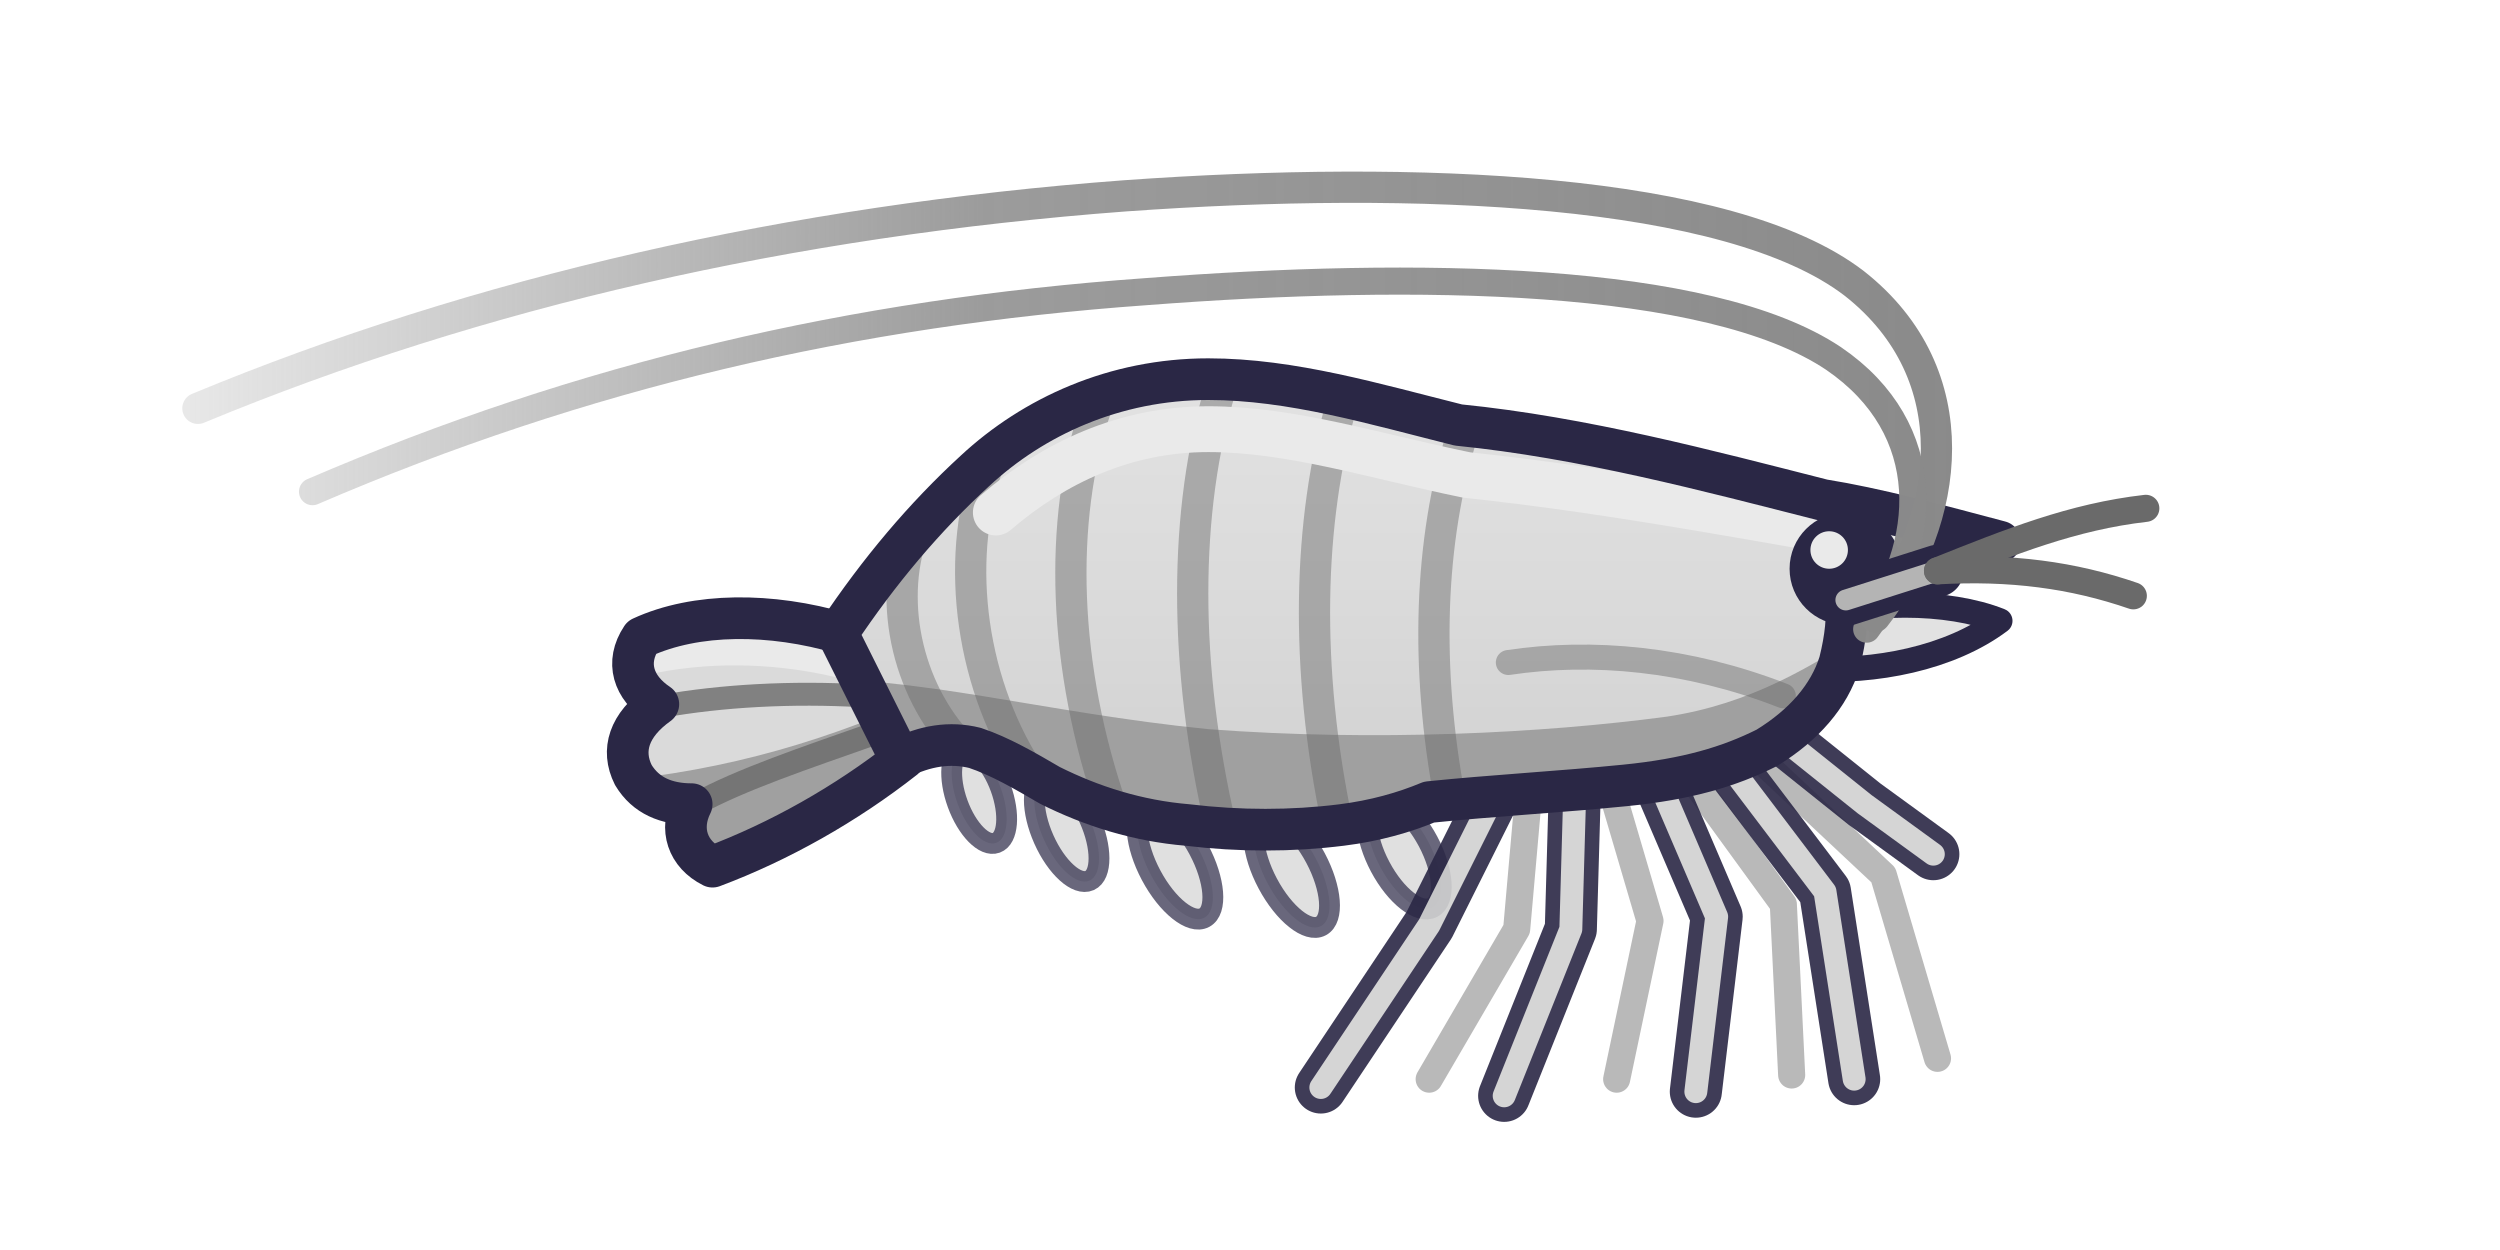
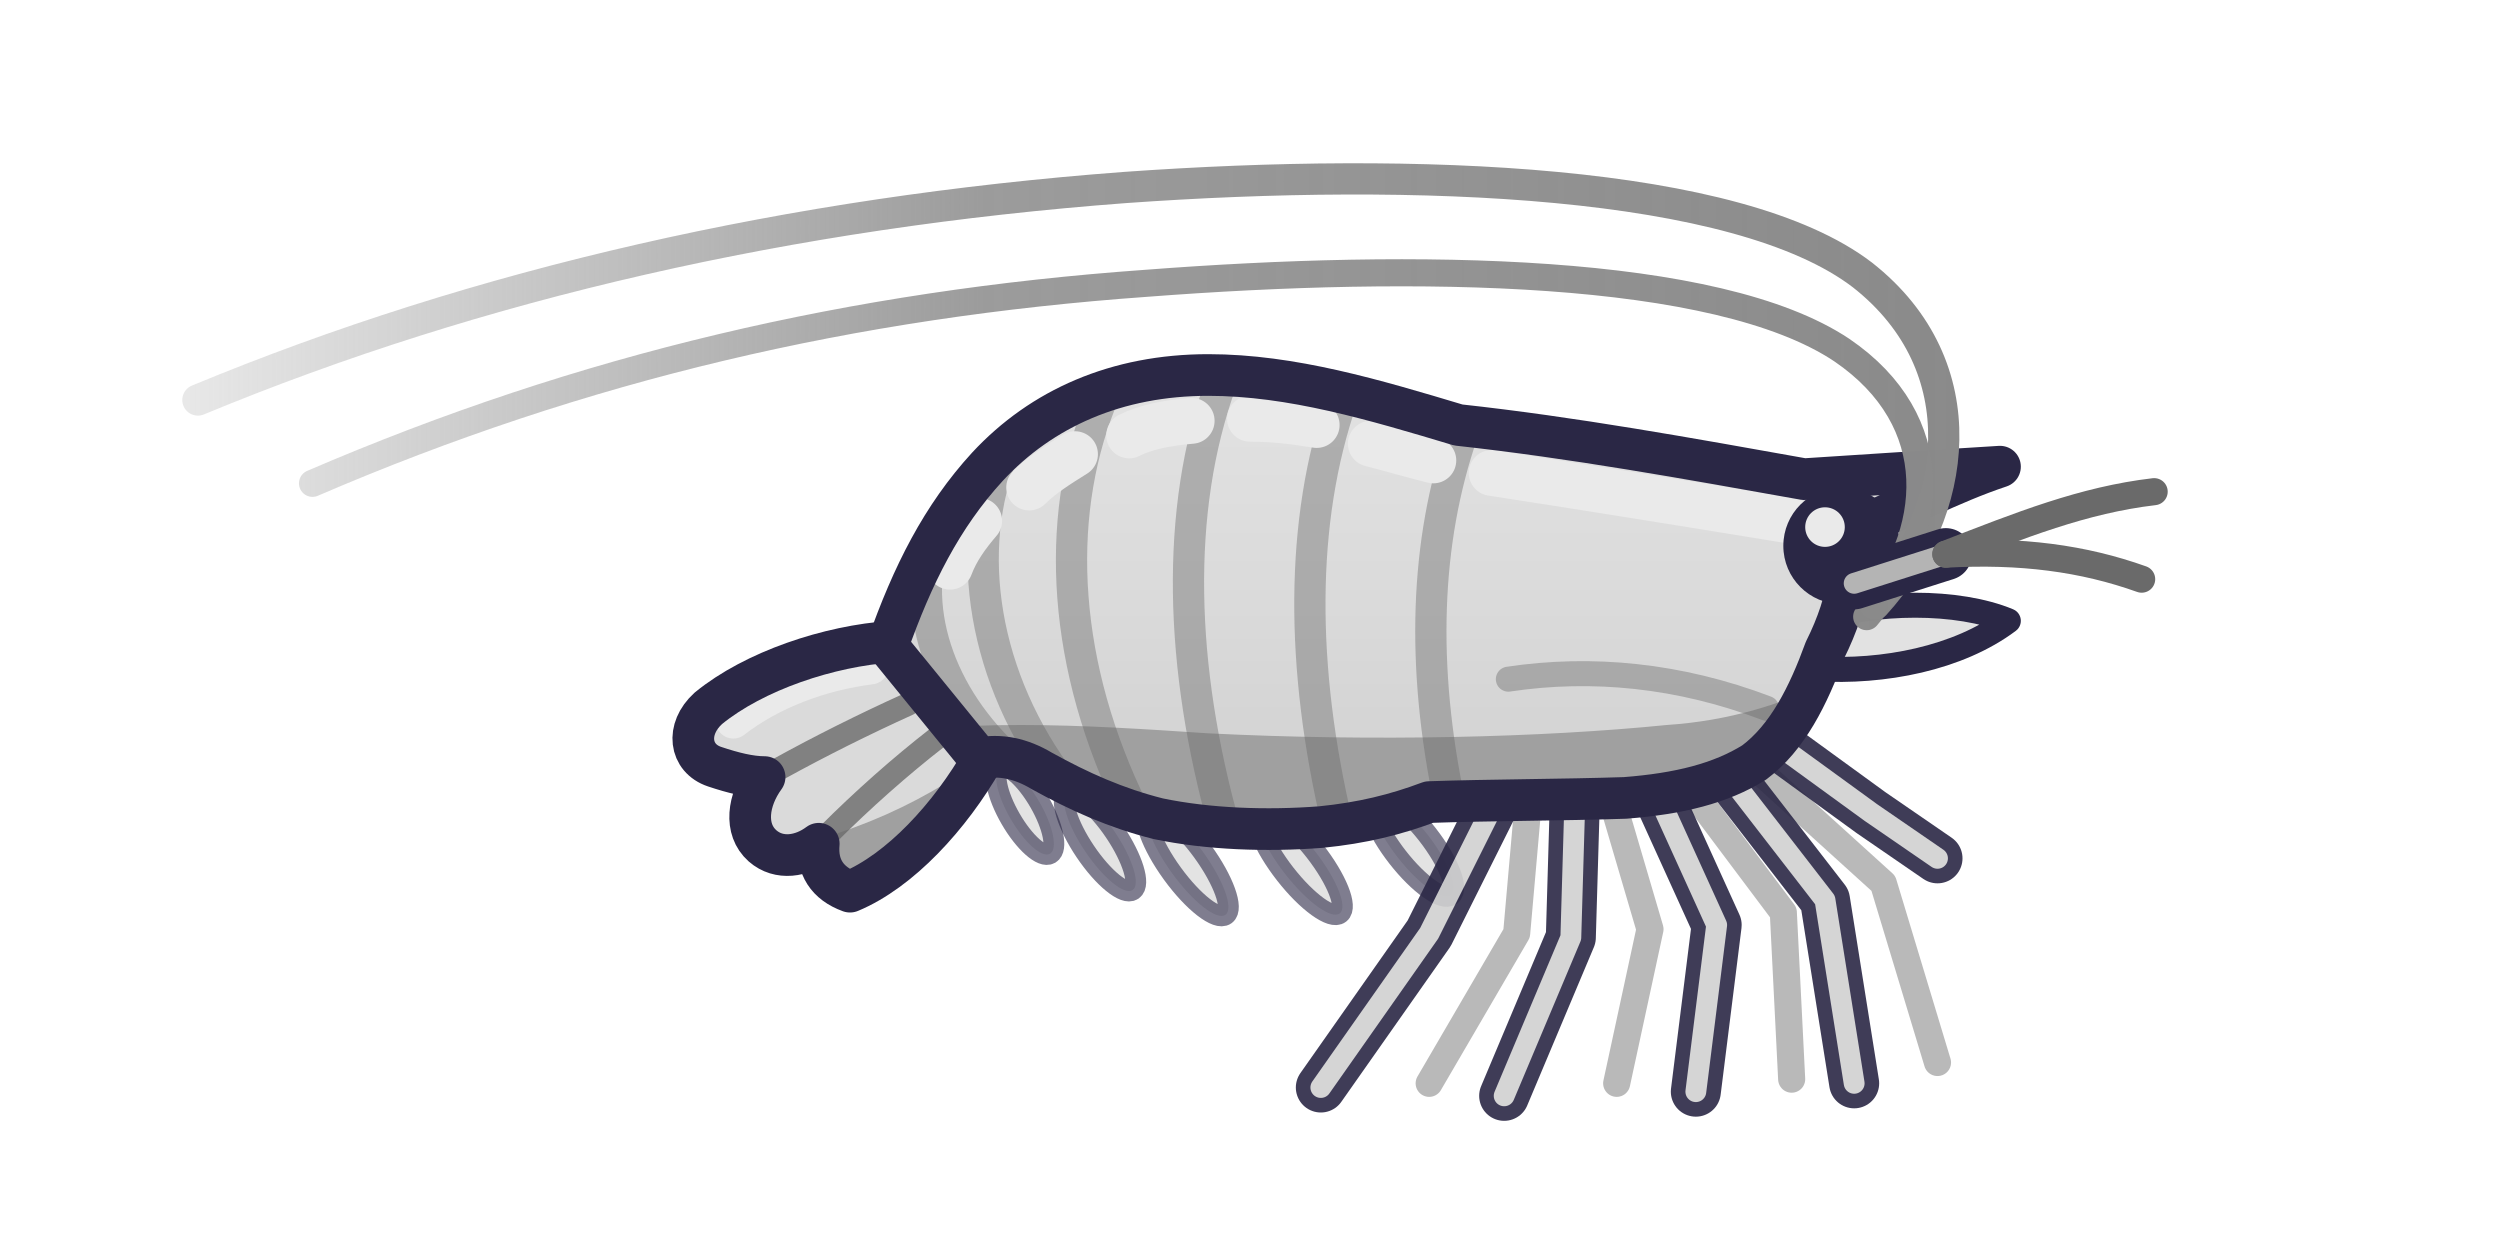
<svg xmlns="http://www.w3.org/2000/svg" width="120" height="60" viewBox="0 0 120 60">
  <defs>
-     <path id="p-body" d="M 96 26 C 93 25.2 90 24.4 87.5 24 C 82 22.6 76 21 70 20.4 C 66 19.4 62 18.2 58 18.2 C 53.5 18.2 49.6 20 46.8 22.6 C 44.4 24.8 42.2 27.4 40.2 30.4 L 43.2 36.4 C 44.4 35.8 45.6 35.6 46.8 35.9 C 48 36.3 49.2 37 50.4 37.7 C 52.4 38.7 54.6 39.4 57 39.6 C 59.5 39.9 62 39.9 64.4 39.6 C 66 39.4 67.4 39 68.6 38.5 C 71.5 38.2 75 38 78 37.7 C 81 37.4 83 36.8 84.8 35.9 C 86.6 34.8 87.8 33.4 88.3 31.8 C 88.6 30.6 88.7 29.6 88.6 28.6 C 90.8 27.4 93.2 26.6 96 26 Z" />
-     <path id="p-fan" d="M 40.4 30.4 C 37 29.4 33.4 29.4 30.8 30.6 C 30 31.8 30.4 33 31.6 33.8 C 30.2 34.8 29.8 36 30.4 37.2 C 31 38.2 32 38.6 33.2 38.6 C 32.6 39.8 33 41 34.2 41.6 C 37.4 40.4 40.6 38.6 43.4 36.4 Z" />
+     <path id="p-body" d="M 96 22.4 C 92.8 22.6 89.6 22.8 86.6 23 C 81 22 75.5 21 70 20.4 C 66 19.2 62 18 58 18 C 53.6 18 50 19.6 47.4 22.4 C 45.2 24.8 43.8 27.6 42.6 31 L 47 36.4 C 48 36.2 49 36.4 50 37 C 51.8 38 53.6 38.8 55.6 39.3 C 58 39.8 60.8 39.9 63.4 39.7 C 65.4 39.5 67 39.1 68.6 38.5 C 71.5 38.4 75 38.4 78 38.3 C 80.6 38.1 82.6 37.6 84.2 36.6 C 85.8 35.4 86.8 33.4 87.6 31.2 C 88.2 30 88.6 28.8 88.7 27.8 L 89 25.4 C 91.4 24.4 93.6 23.2 96 22.4 Z" />
+     <path id="p-fan" d="M 42.8 30.8 C 39.8 31 36.2 32.2 34 34 C 32.9 35 33.1 36.4 34.3 36.8 C 35.2 37.1 36 37.3 36.7 37.3 C 35.9 38.4 35.7 39.8 36.6 40.6 C 37.4 41.3 38.5 41.1 39.3 40.5 C 39.2 41.6 39.7 42.4 40.8 42.8 C 43.2 41.8 45.6 39.2 47.2 36.4 Z" />
    <clipPath id="clip-body">
      <use href="#p-body" />
    </clipPath>
    <clipPath id="clip-fan">
      <use href="#p-fan" />
    </clipPath>
    <linearGradient id="g-body" x1="0" y1="18" x2="0" y2="40" gradientUnits="userSpaceOnUse">
      <stop offset="0" stop-color="#E2E2E2" />
      <stop offset="0.5" stop-color="#DADADA" />
      <stop offset="1" stop-color="#D0D0D0" />
    </linearGradient>
    <linearGradient id="g-ant" x1="94" y1="0" x2="9" y2="0" gradientUnits="userSpaceOnUse">
      <stop offset="0" stop-color="#8A8A8A" stop-opacity="1" />
      <stop offset="0.55" stop-color="#8A8A8A" stop-opacity="0.85" />
      <stop offset="1" stop-color="#8A8A8A" stop-opacity="0.2" />
    </linearGradient>
  </defs>
-   <g id="legs" data-pivot="78 37.5">
+   <g id="legs" data-pivot="78 38">
    <g fill="none" stroke="#8A8A8A" stroke-width="1.3" stroke-linecap="round" stroke-linejoin="round" opacity="0.6">
-       <polyline points="84,36 90.4,42 93,50.8" />
-       <polyline points="80.8,36.8 85.6,43.4 86,51.6" />
-       <polyline points="77.2,37.4 79.2,44.2 77.6,51.8" />
-       <polyline points="73.4,37.8 72.8,44.6 68.6,51.8" />
+       <polyline points="84,36.6 90.4,42.4 93,51" />
+       <polyline points="80.8,37.4 85.6,43.8 86,51.8" />
+       <polyline points="77.2,37.8 79.2,44.6 77.6,52" />
+       <polyline points="73.4,38 72.8,44.8 68.6,52" />
    </g>
-     <g fill="#D4D4D4" fill-opacity="0.7" stroke="#2A2745" stroke-width="1" stroke-opacity="0.7">
-       <ellipse cx="67.4" cy="41" rx="1.3" ry="2.9" transform="rotate(-28 67.4 41)" />
-       <ellipse cx="62" cy="41.8" rx="1.3" ry="3" transform="rotate(-28 62 41.8)" />
-       <ellipse cx="56.4" cy="41.4" rx="1.3" ry="3" transform="rotate(-28 56.4 41.4)" />
-       <ellipse cx="51.2" cy="39.8" rx="1.2" ry="2.7" transform="rotate(-24 51.2 39.8)" />
-       <ellipse cx="47" cy="38.2" rx="1.1" ry="2.4" transform="rotate(-20 47 38.2)" />
+     <g fill="#D4D4D4" fill-opacity="0.65" stroke="#2A2745" stroke-width="1" stroke-opacity="0.6">
+       <ellipse cx="67.8" cy="40.6" rx="0.9" ry="3" transform="rotate(-38 67.8 40.6)" />
+       <ellipse cx="62.4" cy="41.4" rx="0.9" ry="3.1" transform="rotate(-38 62.4 41.4)" />
+       <ellipse cx="57" cy="41.4" rx="0.9" ry="3.1" transform="rotate(-36 57 41.4)" />
+       <ellipse cx="52.8" cy="40.4" rx="0.85" ry="2.8" transform="rotate(-34 52.8 40.4)" />
+       <ellipse cx="49.2" cy="38.9" rx="0.8" ry="2.4" transform="rotate(-30 49.2 38.9)" />
    </g>
    <g fill="none" stroke-linecap="round" stroke-linejoin="round" opacity="0.9">
-       <g stroke="#2A2745" stroke-width="2.5">
-         <polyline points="85,35 89.5,38.6 92.8,41" />
-         <polyline points="82.6,36.2 87.6,42.8 89,51.8" />
-         <polyline points="79.4,37 82.4,44 81.4,52.4" />
-         <polyline points="75.6,37.6 75.4,44.6 72.2,52.6" />
-         <polyline points="71.8,38 68.6,44.4 63.4,52.2" />
+       <g stroke="#2A2745" stroke-width="2.4">
+         <polyline points="85.4,35.8 89.8,39 93,41.2" />
+         <polyline points="82.8,37 87.6,43.2 89,52" />
+         <polyline points="79.4,37.8 82.4,44.4 81.4,52.4" />
+         <polyline points="75.6,38.2 75.4,45 72.2,52.6" />
+         <polyline points="71.8,38.4 68.6,44.8 63.4,52.2" />
      </g>
-       <g stroke="#D0D0D0" stroke-width="1.1">
-         <polyline points="85,35 89.5,38.6 92.8,41" />
-         <polyline points="82.6,36.2 87.6,42.8 89,51.8" />
-         <polyline points="79.4,37 82.4,44 81.4,52.4" />
-         <polyline points="75.6,37.6 75.4,44.6 72.2,52.6" />
-         <polyline points="71.8,38 68.6,44.4 63.4,52.2" />
+       <g stroke="#D0D0D0" stroke-width="1">
+         <polyline points="85.4,35.8 89.8,39 93,41.2" />
+         <polyline points="82.8,37 87.6,43.2 89,52" />
+         <polyline points="79.4,37.8 82.4,44.4 81.4,52.4" />
+         <polyline points="75.6,38.2 75.4,45 72.2,52.6" />
+         <polyline points="71.8,38.4 68.6,44.8 63.4,52.2" />
      </g>
    </g>
  </g>
  <g id="body" data-pivot="64 30">
-     <path d="M 86.5 29.8 C 89.5 28.8 93.5 28.8 96 29.8 C 93.6 31.6 90 32.3 86.8 32.1 Z" fill="#DADADA" fill-opacity="0.8" stroke="#2A2745" stroke-width="1.2" stroke-linejoin="round" />
+     <path d="M 87 29.8 C 90 28.8 94 28.8 96.4 29.8 C 94 31.6 90.4 32.3 87.2 32.1 Z" fill="#DADADA" fill-opacity="0.8" stroke="#2A2745" stroke-width="1.2" stroke-linejoin="round" />
    <use href="#p-fan" fill="#DADADA" />
    <g clip-path="url(#clip-fan)">
-       <path d="M 28 37.6 C 34 37.2 39 35.8 44 33.6 L 44 44 L 28 44 Z" fill="#A0A0A0" />
-       <path d="M 31.4 31.4 C 34.5 30.8 37.6 31 40.2 31.6" fill="none" stroke="#EAEAEA" stroke-width="1.8" stroke-linecap="round" />
-       <path d="M 41.4 33.4 C 38 33.2 34.6 33.4 31.8 33.9 M 42 35.2 C 38.6 36.4 35.6 37.4 33.4 38.6" fill="none" stroke="#6A6A6A" stroke-width="1.1" stroke-linecap="round" stroke-opacity="0.8" />
+       <path d="M 48 35.8 C 44.6 38.4 41 40.2 35.4 41.2 L 35.4 46 L 48 46 Z" fill="#A0A0A0" />
+       <path d="M 41.8 32 C 39.4 32.3 37 33.2 35.2 34.6" fill="none" stroke="#EAEAEA" stroke-width="1.7" stroke-linecap="round" />
+       <path d="M 43.6 33.8 C 41.4 34.8 39.4 35.8 37.4 36.9 M 45 35.4 C 43.2 36.8 41.4 38.4 39.8 40" fill="none" stroke="#6A6A6A" stroke-width="1.1" stroke-linecap="round" stroke-opacity="0.8" />
    </g>
    <use href="#p-fan" fill="none" stroke="#2A2745" stroke-width="2" stroke-linejoin="round" />
    <use href="#p-body" fill="url(#g-body)" />
    <g clip-path="url(#clip-body)">
-       <path d="M 38 32.6 C 44 32.4 50 34.2 58 35 C 66 35.6 74 35.2 80 34.4 C 84 33.8 87 32 90 30 L 92 44 L 38 44 Z" fill="#A0A0A0" />
-       <g fill="none" stroke="#6A6A6A" stroke-width="1.5" stroke-linecap="round" stroke-opacity="0.45">
-         <path d="M 70.2 20.8 C 68.6 26 68.4 32 69.6 38.4" />
-         <path d="M 64.4 19.4 C 62.8 25 62.6 32 64.2 39.6" />
-         <path d="M 58.6 18.6 C 56.8 24.5 56.8 32 58.6 39.7" />
-         <path d="M 52.6 19.6 C 50.8 25 51 32 53.4 38.9" />
-         <path d="M 47.4 22.4 C 45.8 27 46.6 33 49.6 37.4" />
-         <path d="M 43.8 25.6 C 42.6 29 43.6 33.4 46.4 36.1" />
+       <path d="M 40 35.6 C 46 34.4 52 34.8 58 35.2 C 66 35.6 74 35.4 80 34.8 C 83 34.6 85.6 33.8 88 32.6 L 92 44 L 38 44 Z" fill="#A0A0A0" />
+       <g fill="none" stroke="#6A6A6A" stroke-width="1.5" stroke-linecap="round" stroke-opacity="0.42">
+         <path d="M 70.2 20.8 C 68.4 26 68.2 32 69.6 38.6" />
+         <path d="M 64.4 19.2 C 62.4 25 62.4 32 64.2 39.6" />
+         <path d="M 58.6 18.4 C 56.4 24.5 56.6 32 58.8 39.8" />
+         <path d="M 52.8 19.4 C 50.6 25 51 32 54.4 38.9" />
+         <path d="M 48.2 21.6 C 46.2 26.4 47.2 32.6 51 37.6" />
+         <path d="M 45 25.4 C 43.6 29 45 33.4 48.6 36.6" />
      </g>
-       <path d="M 92.6 26.3 C 86 25.2 78 23.6 70.4 22.8 C 66 21.9 62 20.6 58 20.6 C 54 20.6 50.6 22.2 47.8 24.6" fill="none" stroke="#EAEAEA" stroke-width="2.2" stroke-linecap="round" />
-       <path d="M 85.6 33.4 C 81 31.6 76.4 31.2 72.4 31.8" fill="none" stroke="#6A6A6A" stroke-width="1.2" stroke-linecap="round" stroke-opacity="0.45" />
+       <g fill="none" stroke="#EAEAEA" stroke-width="2.2" stroke-linecap="round">
+         <path d="M 86 25 C 80.5 24.1 75.5 23.3 71.6 22.7" />
+         <path d="M 68.8 22.1 C 67.6 21.8 66.6 21.5 65.8 21.3" />
+         <path d="M 63.2 20.4 C 62 20.2 61 20.1 60 20.1" />
+         <path d="M 57.2 20.2 C 56 20.3 55 20.5 54.2 20.9" />
+         <path d="M 51.6 21.8 C 50.8 22.3 50 22.8 49.4 23.4" />
+         <path d="M 47 25 C 46.4 25.7 45.9 26.4 45.6 27.2" />
+       </g>
+       <path d="M 84.8 34 C 80.6 32.4 76.4 32 72.4 32.6" fill="none" stroke="#6A6A6A" stroke-width="1.2" stroke-linecap="round" stroke-opacity="0.42" />
    </g>
    <use href="#p-body" fill="none" stroke="#2A2745" stroke-width="2" stroke-linejoin="round" />
-     <circle cx="88.6" cy="27.3" r="2.7" fill="#2A2745" />
-     <circle cx="87.8" cy="26.4" r="0.9" fill="#EAEAEA" />
+     <circle cx="88.4" cy="26.2" r="2.8" fill="#2A2745" />
+     <circle cx="87.6" cy="25.3" r="0.95" fill="#EAEAEA" />
  </g>
-   <g id="antennae" data-pivot="90 29.5" fill="none" stroke-linecap="round" stroke-linejoin="round">
-     <path d="M 90 29.6 C 93.6 25 94.6 18 89 13.6 C 83 9 68 8.4 54 9.4 C 38 10.6 23 14 9.5 19.6" stroke="url(#g-ant)" stroke-width="1.5" />
-     <path d="M 89.6 30.2 C 92.6 26.2 93 20.6 88 17.2 C 82 13.2 68 13 55 14 C 41 15 28 18 15 23.6" stroke="url(#g-ant)" stroke-width="1.3" />
-     <path d="M 88.6 28.8 L 93 27.4" stroke="#2A2745" stroke-width="2.5" />
-     <path d="M 88.6 28.8 L 93 27.4" stroke="#B4B4B4" stroke-width="1" />
-     <path d="M 93 27.4 C 96.5 26 99.5 24.8 103 24.4" stroke="#6A6A6A" stroke-width="1.3" />
-     <path d="M 93 27.4 C 96.5 27.2 99.5 27.6 102.4 28.6" stroke="#6A6A6A" stroke-width="1.3" />
+   <g id="antennae" data-pivot="90 29" fill="none" stroke-linecap="round" stroke-linejoin="round">
+     <path d="M 90 29 C 94 24.6 95 17.6 89.4 13.2 C 83.4 8.6 68 8 54 9 C 38 10.2 23 13.6 9.5 19.2" stroke="url(#g-ant)" stroke-width="1.5" />
+     <path d="M 89.6 29.6 C 93 25.6 93.4 20.2 88.4 16.8 C 82.4 12.8 68 12.6 55 13.6 C 41 14.6 28 17.6 15 23.2" stroke="url(#g-ant)" stroke-width="1.3" />
+     <path d="M 89 28 L 93.4 26.6" stroke="#2A2745" stroke-width="2.5" />
+     <path d="M 89 28 L 93.4 26.6" stroke="#B4B4B4" stroke-width="1" />
+     <path d="M 93.4 26.6 C 97 25.2 100 24 103.4 23.6" stroke="#6A6A6A" stroke-width="1.3" />
+     <path d="M 93.4 26.6 C 97 26.4 100 26.8 102.8 27.8" stroke="#6A6A6A" stroke-width="1.3" />
  </g>
</svg>
